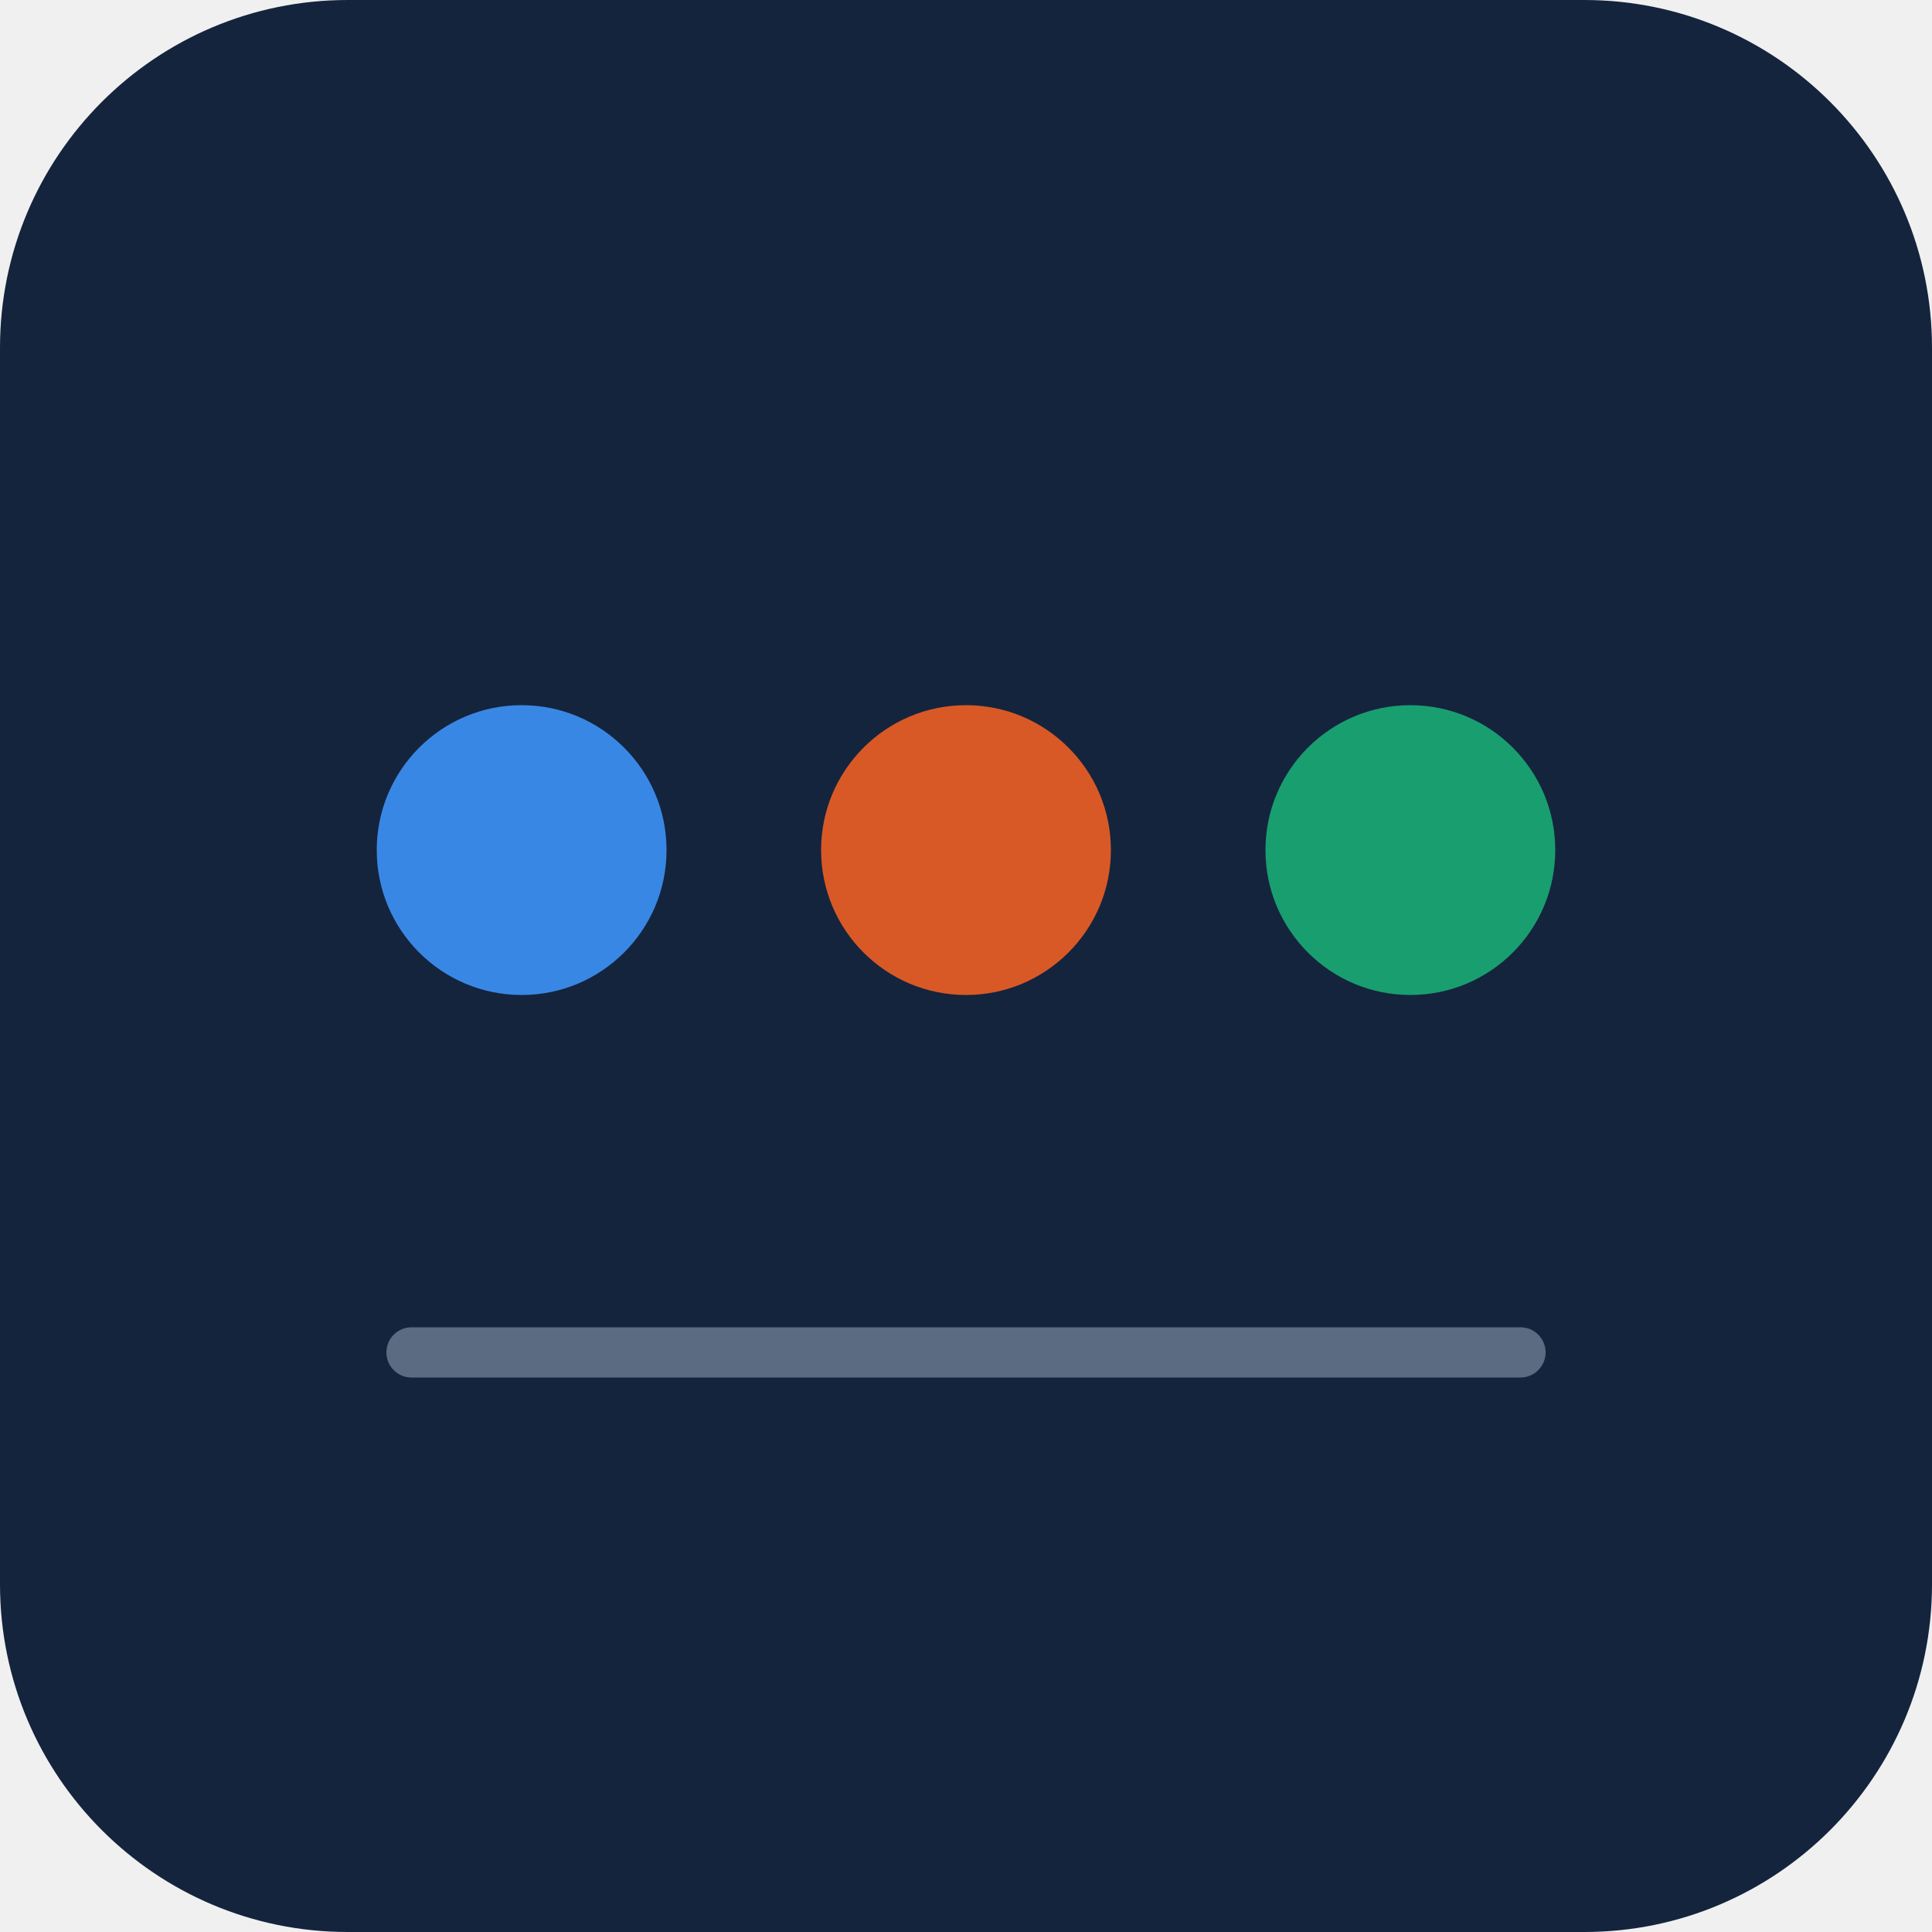
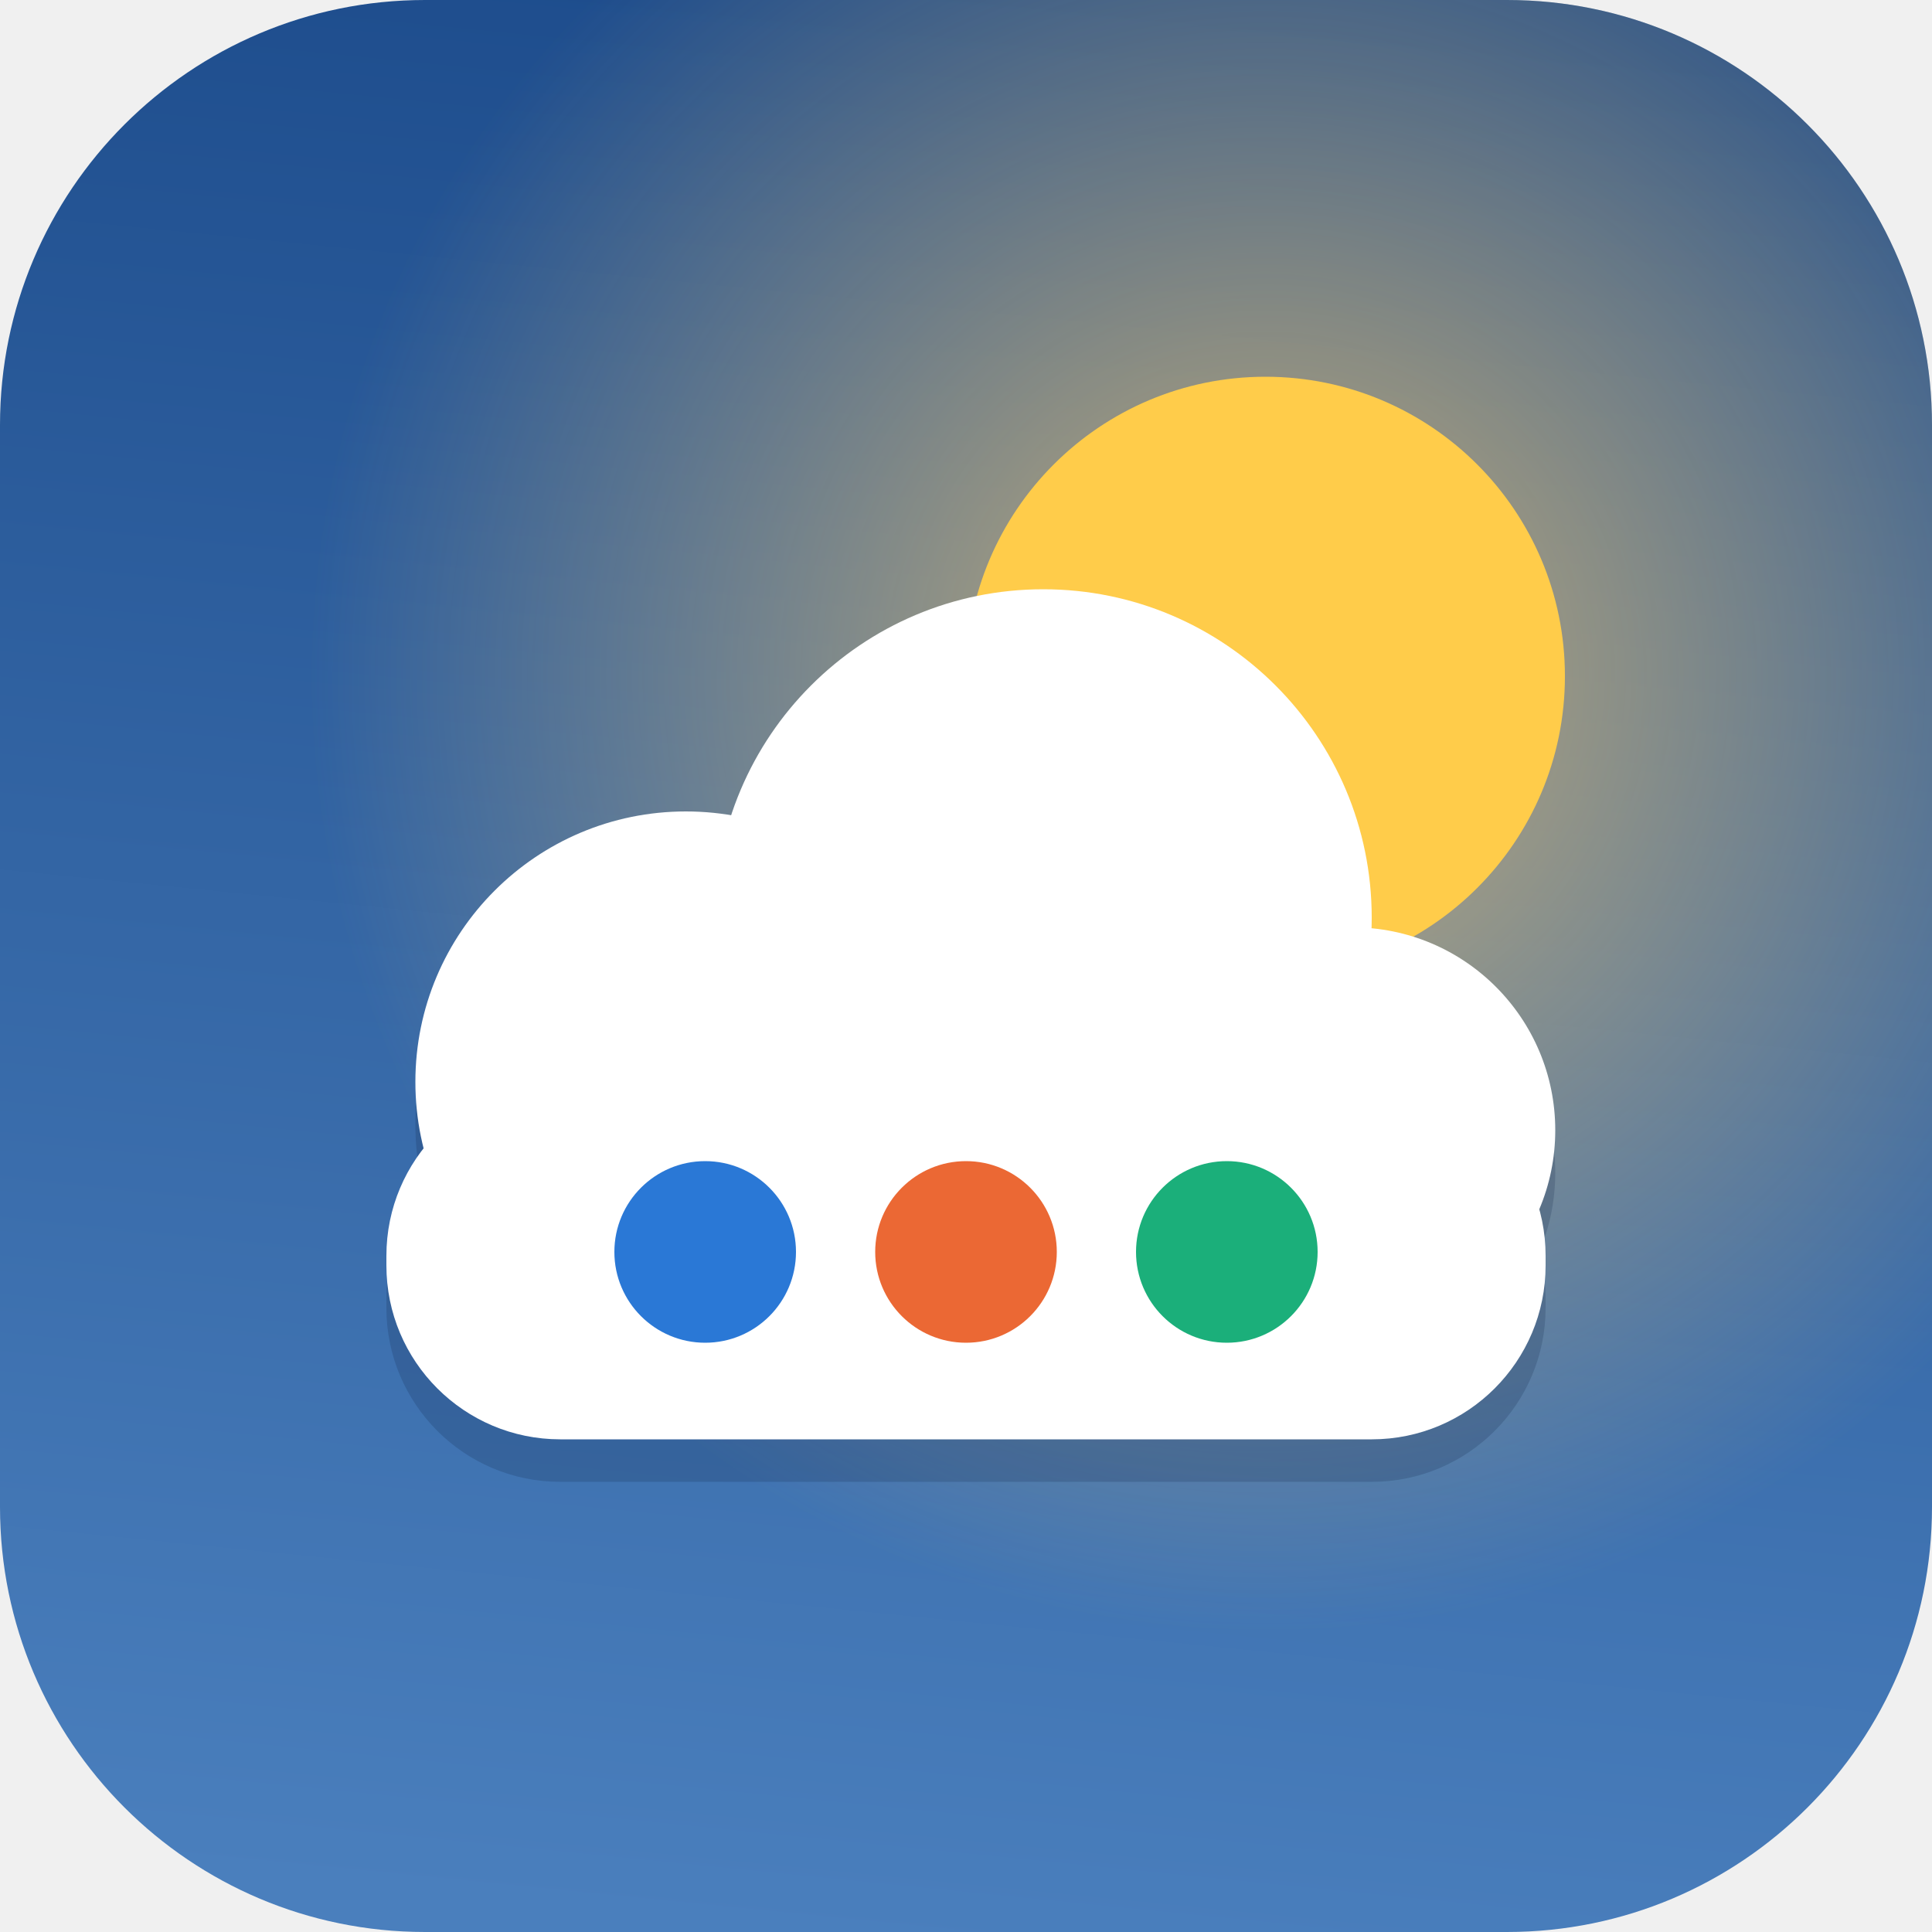
<svg xmlns="http://www.w3.org/2000/svg" viewBox="0 0 100 100">
-   <rect width="100" height="100" rx="18" fill="#14243d" />
-   <rect x="20" y="68.7" width="60" height="2.6" rx="1.3" fill="#5b6b82" />
-   <circle cx="27" cy="44" r="8.7" fill="rgb(57,135,229)" stroke="#14243d" stroke-width="2.4" />
-   <circle cx="50" cy="44" r="8.7" fill="rgb(217,89,38)" stroke="#14243d" stroke-width="2.4" />
-   <circle cx="73" cy="44" r="8.7" fill="rgb(25,158,112)" stroke="#14243d" stroke-width="2.4" />
+   <defs>
+     <linearGradient id="lucht" x1="0.55" y1="0" x2="0.45" y2="1">
+       <stop offset="0" stop-color="#1d4c8c" />
+       <stop offset="1" stop-color="#4a7fbd" />
+     </linearGradient>
+     <radialGradient id="gloed" cx="65.5" cy="35" r="49.5" gradientUnits="userSpaceOnUse">
+       <stop offset="0.3" stop-color="#ffcd6e" stop-opacity="0.5" />
+       <stop offset="1" stop-color="#ffcd6e" stop-opacity="0" />
+     </radialGradient>
+   </defs>
+   <rect width="100" height="100" rx="22" fill="url(#lucht)" />
+   <rect width="100" height="100" rx="22" fill="url(#gloed)" />
+   <circle cx="65.5" cy="35" r="15.5" fill="#ffcc4a" />
+   <g fill="#0d2447" opacity="0.2">
+     <rect x="20" y="58.2" width="60" height="18.5" rx="9" />
+     <circle cx="35.5" cy="58.2" r="14" />
+     <circle cx="54" cy="49.7" r="17" />
+     <circle cx="70" cy="60.7" r="10.5" />
+   </g>
+   <g fill="#ffffff">
+     <rect x="20" y="56" width="60" height="18.5" rx="9" />
+     <circle cx="35.5" cy="56" r="14" />
+     <circle cx="54" cy="47.5" r="17" />
+     <circle cx="70" cy="58.5" r="10.5" />
+   </g>
+   <circle cx="36.5" cy="64.8" r="4.7" fill="#2a78d6" />
+   <circle cx="50" cy="64.8" r="4.7" fill="#eb6834" />
+   <circle cx="63.5" cy="64.8" r="4.7" fill="#1baf7a" />
</svg>
